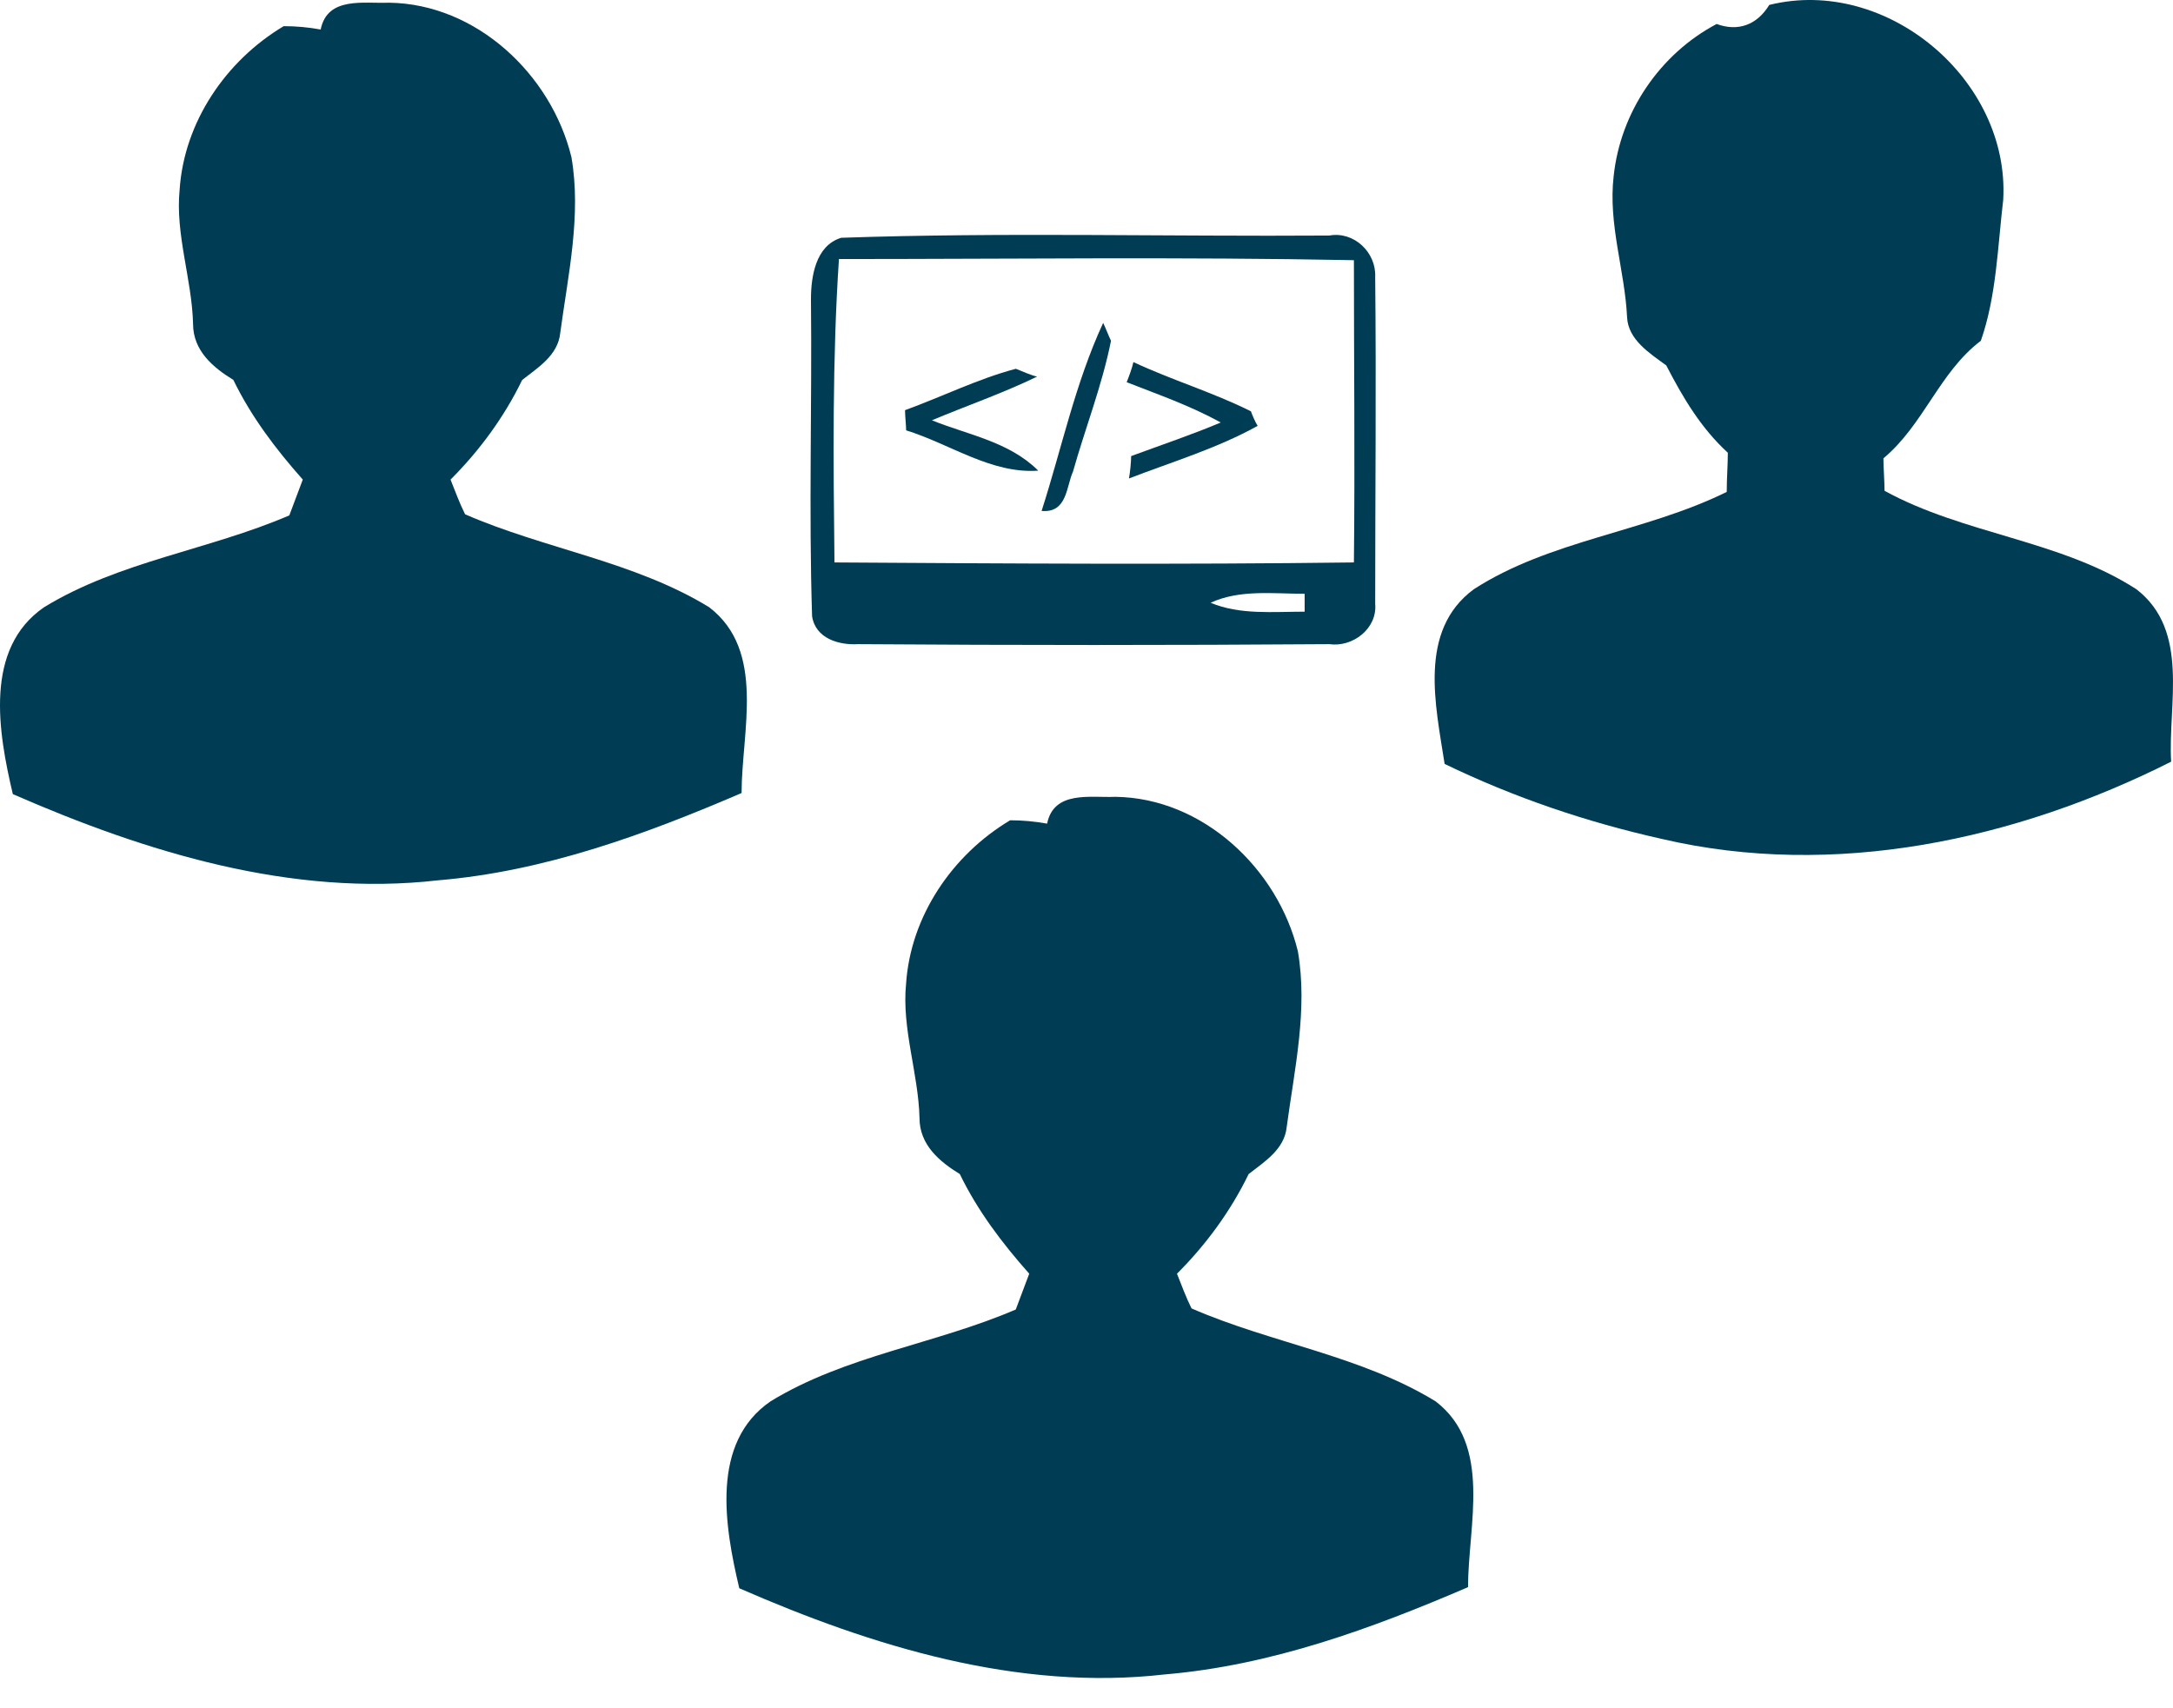
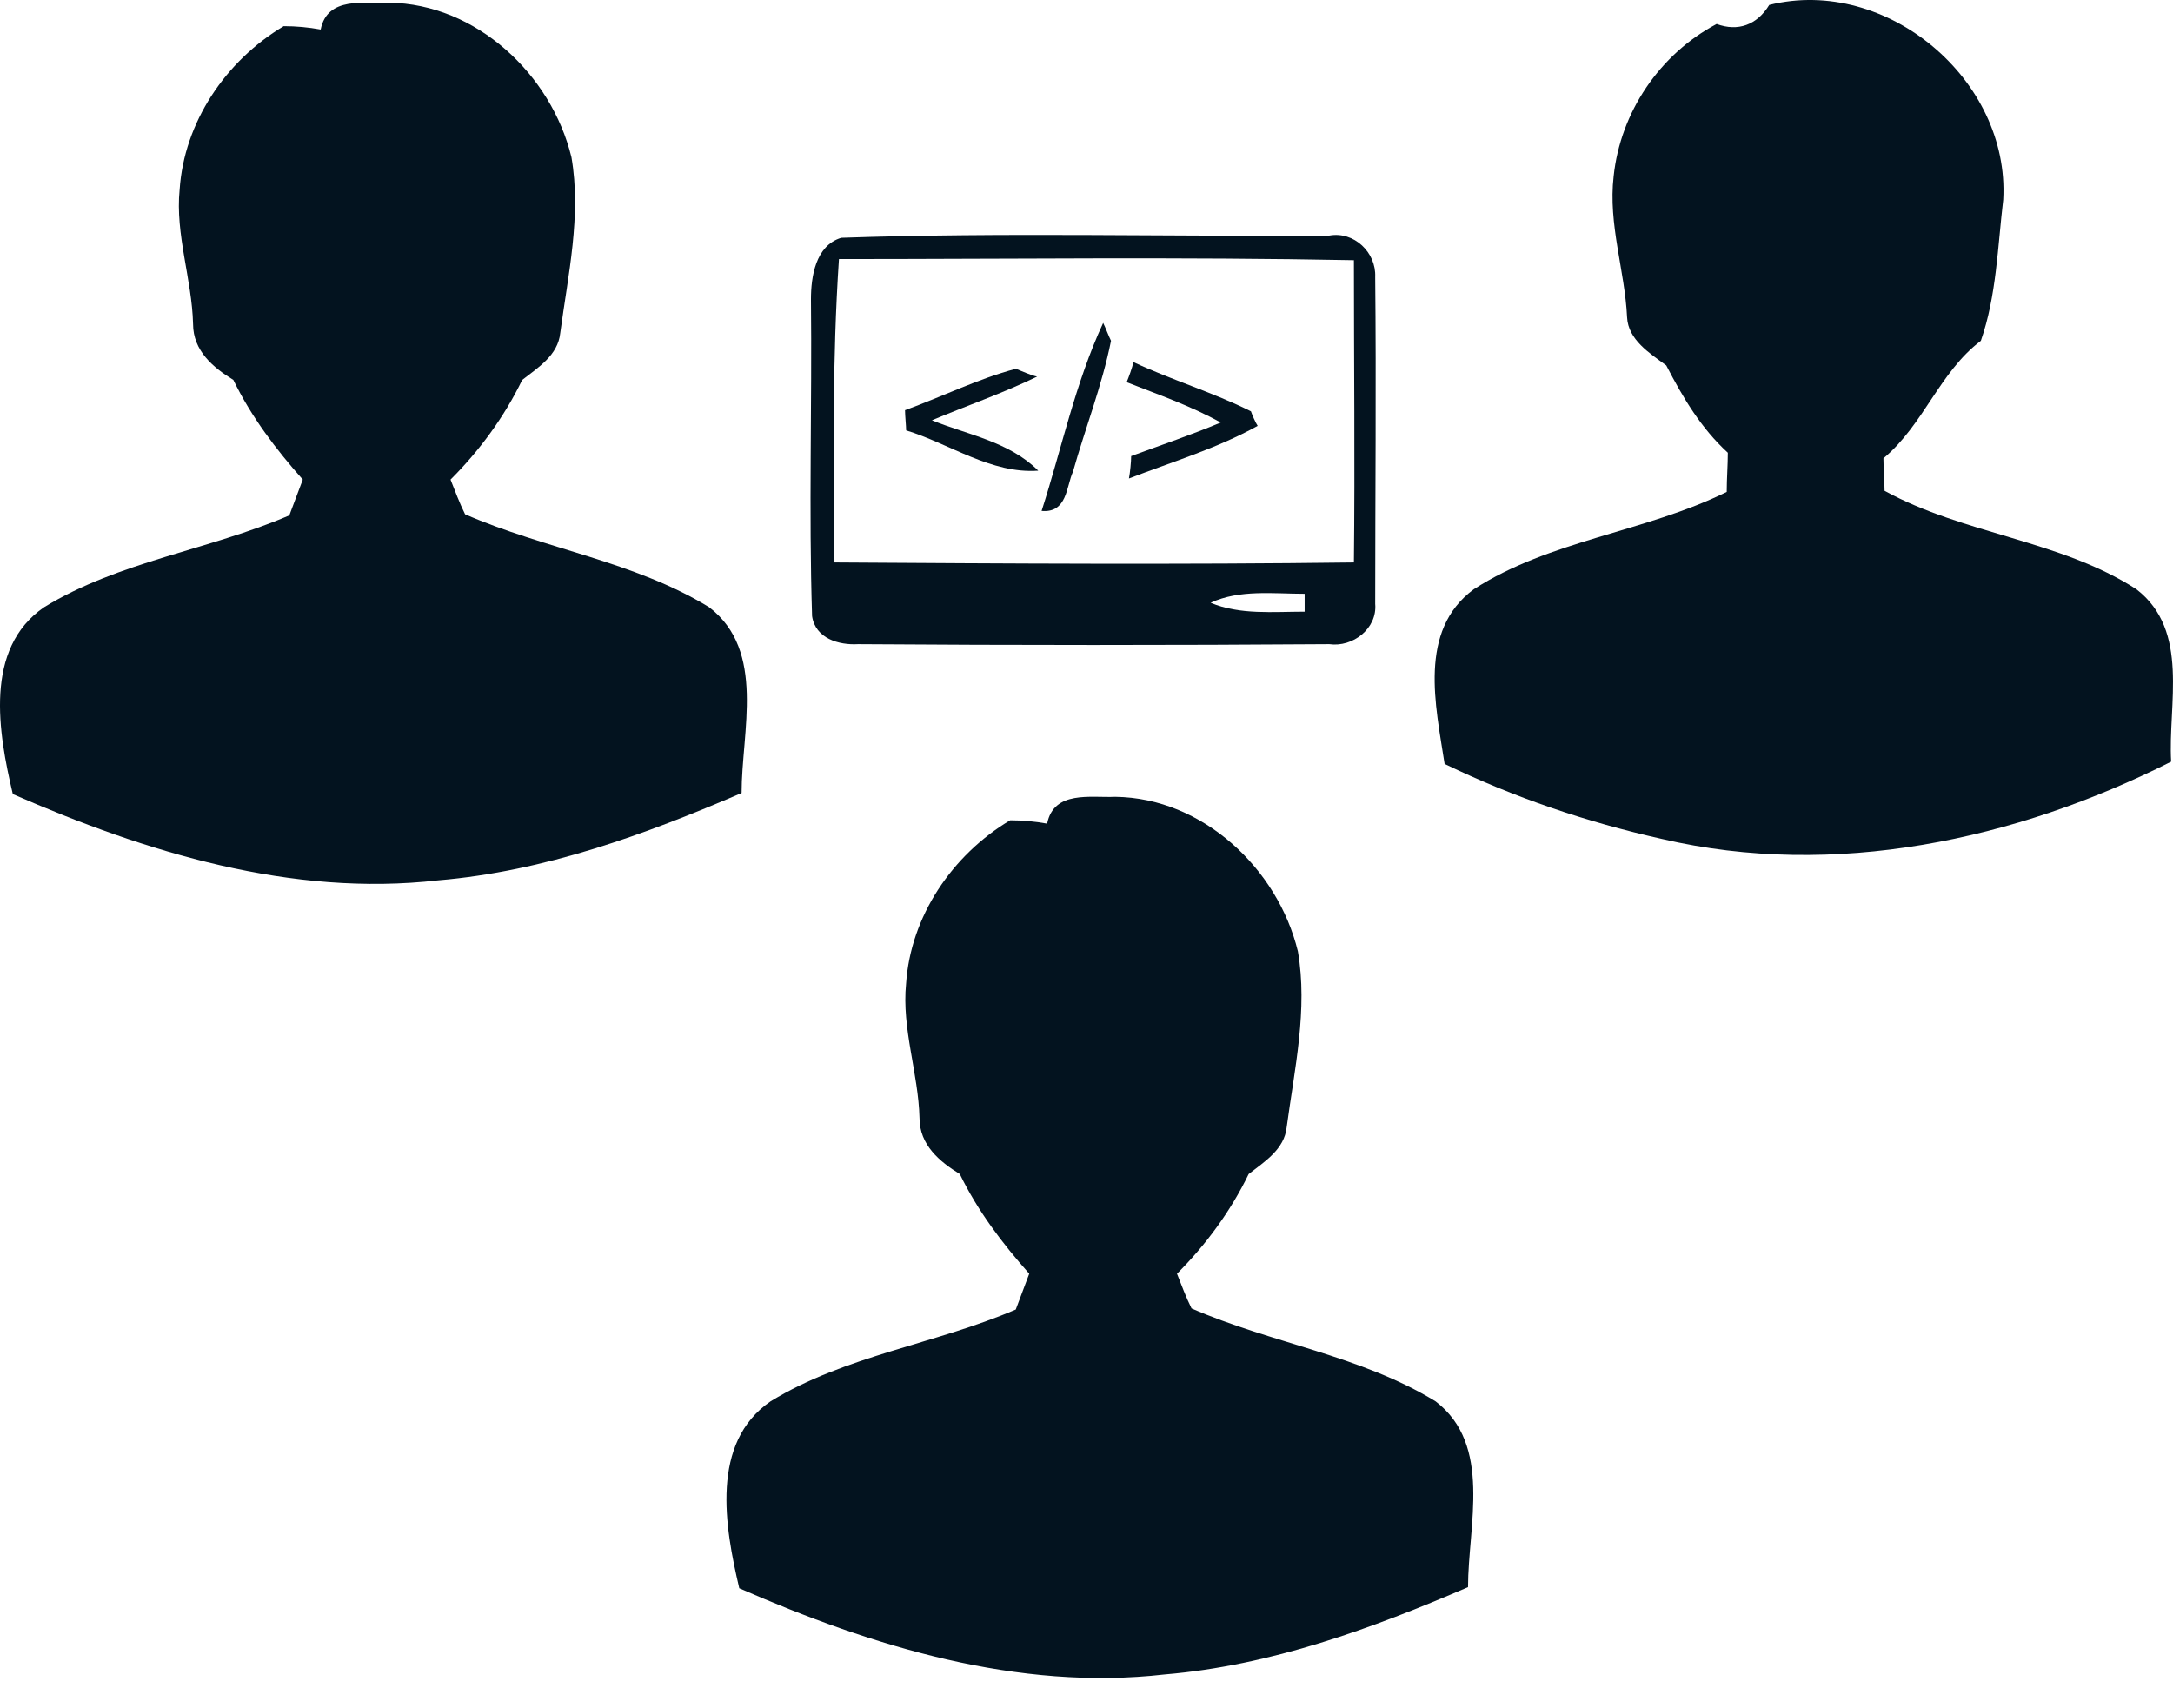
- <svg xmlns="http://www.w3.org/2000/svg" id="Слой_1" viewBox="-205 316 124.234 97.633" width="124.234" height="97.633" version="1.1">
-   <defs id="defs14" />
+ <svg xmlns="http://www.w3.org/2000/svg" id="Слой_1" viewBox="-205 316 124.234 97.633" width="124.234" height="97.633">
  <style id="style3">.st0{fill:#03131f}</style>
  <g id="g3366">
-     <path class="st0" d="m -186.667,317.69 c 0.384,-1.92 2.496,-1.472 3.904,-1.536 4.993,0.064 9.28,4.096 10.433,8.832 0.576,3.328 -0.192,6.72 -0.64,10.05 -0.128,1.28 -1.28,1.983 -2.176,2.687 -1.024,2.112 -2.432,4.032 -4.096,5.696 0.256,0.64 0.512,1.343 0.832,1.983 4.544,1.984 9.664,2.688 13.952,5.312 3.264,2.496 1.856,7.104 1.856,10.624 -5.504,2.367 -11.264,4.48 -17.344,4.99 -8.385,0.96 -16.705,-1.6 -24.32,-4.927 -0.833,-3.52 -1.665,-8.32 1.79,-10.688 4.29,-2.624 9.41,-3.264 14.017,-5.248 0.257,-0.704 0.513,-1.344 0.77,-2.048 -1.537,-1.73 -2.945,-3.585 -3.97,-5.697 -1.15,-0.704 -2.303,-1.664 -2.303,-3.2 -0.064,-2.56 -1.024,-5.12 -0.768,-7.68 0.255,-3.84 2.623,-7.36 5.95,-9.345 0.705,0 1.41,0.064 2.113,0.192 z" id="path6" style="fill:#003d54;fill-opacity:1" />
-     <path class="st0" d="m -103.85,316.282 c 6.72,-1.664 13.762,4.288 13.378,11.136 -0.32,2.688 -0.384,5.505 -1.28,8.065 -2.37,1.792 -3.265,4.8 -5.57,6.72 0,0.448 0.065,1.408 0.065,1.856 4.544,2.495 10.05,2.815 14.4,5.63 3.073,2.37 1.793,6.593 1.985,9.857 -8.896,4.48 -19.265,6.72 -29.12,4.416 -4.29,-0.96 -8.45,-2.368 -12.417,-4.288 -0.51,-3.328 -1.535,-7.616 1.665,-9.984 4.352,-2.815 9.792,-3.263 14.464,-5.567 0,-0.768 0.063,-1.536 0.063,-2.24 -1.536,-1.408 -2.56,-3.136 -3.52,-4.992 -0.96,-0.703 -2.176,-1.47 -2.24,-2.75 -0.128,-2.69 -1.088,-5.314 -0.768,-8.066 0.384,-3.648 2.624,-6.976 5.888,-8.704 1.216,0.448 2.304,0.064 3.008,-1.088 z" id="path8" style="fill:#003d54;fill-opacity:1" />
-     <path class="st0" d="m -156.906,329.594 c 9.28,-0.32 18.624,-0.064 27.905,-0.128 1.407,-0.256 2.687,0.96 2.623,2.368 0.064,6.21 0,12.417 0,18.69 0.128,1.407 -1.28,2.495 -2.624,2.303 -8.962,0.064 -17.986,0.064 -26.946,0 -1.088,0.064 -2.432,-0.32 -2.624,-1.6 -0.192,-6.016 0,-12.096 -0.064,-18.112 0,-1.28 0.256,-3.073 1.728,-3.52 m -0.128,1.215 c -0.384,5.76 -0.32,11.585 -0.256,17.345 9.92,0.064 19.776,0.128 29.697,0 0.064,-5.76 0,-11.52 0,-17.28 -9.857,-0.193 -19.65,-0.065 -29.44,-0.065 m 21.248,19.65 c 1.664,0.703 3.584,0.51 5.376,0.51 l 0,-1.023 c -1.79,0 -3.71,-0.256 -5.375,0.512 z" id="path10" style="fill:#003d54;fill-opacity:1" />
-     <path class="st0" d="m -145.45,345.21 c 1.152,-3.583 1.92,-7.295 3.52,-10.75 0.128,0.255 0.32,0.767 0.448,1.023 -0.512,2.56 -1.472,4.992 -2.176,7.488 -0.384,0.833 -0.32,2.37 -1.792,2.24 z" id="path12" style="fill:#003d54;fill-opacity:1" />
-     <path class="st0" d="m -153.258,339.45 c 2.112,-0.767 4.16,-1.79 6.336,-2.367 0.32,0.128 0.896,0.384 1.216,0.448 -1.984,0.96 -4.032,1.665 -6.016,2.497 2.048,0.832 4.416,1.216 6.08,2.88 -2.688,0.192 -5.056,-1.536 -7.552,-2.304 0,-0.256 -0.064,-0.832 -0.064,-1.152 z" id="path14" style="fill:#003d54;fill-opacity:1" />
-     <path class="st0" d="m -140.586,337.85 c 0.128,-0.32 0.32,-0.83 0.384,-1.15 2.176,1.023 4.545,1.727 6.72,2.815 0.065,0.192 0.257,0.64 0.385,0.832 -2.304,1.28 -4.865,2.048 -7.36,3.008 0.063,-0.32 0.127,-0.96 0.127,-1.28 1.728,-0.64 3.456,-1.216 5.12,-1.92 -1.728,-0.96 -3.584,-1.6 -5.376,-2.304 z" id="path16" style="fill:#003d54;fill-opacity:1" />
-     <path class="st0" d="m -145.135,363.091 c 0.384,-1.92 2.496,-1.472 3.904,-1.536 4.993,0.064 9.28,4.096 10.433,8.832 0.576,3.328 -0.192,6.72 -0.64,10.05 -0.128,1.28 -1.28,1.983 -2.176,2.687 -1.024,2.112 -2.432,4.032 -4.096,5.696 0.256,0.64 0.512,1.343 0.832,1.983 4.544,1.984 9.664,2.688 13.952,5.312 3.264,2.496 1.856,7.104 1.856,10.624 -5.504,2.367 -11.264,4.48 -17.344,4.99 -8.385,0.96 -16.705,-1.6 -24.32,-4.927 -0.833,-3.52 -1.665,-8.32 1.79,-10.688 4.29,-2.624 9.41,-3.264 14.017,-5.248 0.257,-0.704 0.513,-1.344 0.77,-2.048 -1.537,-1.73 -2.945,-3.585 -3.97,-5.697 -1.15,-0.704 -2.303,-1.664 -2.303,-3.2 -0.064,-2.56 -1.024,-5.12 -0.768,-7.68 0.255,-3.84 2.623,-7.36 5.95,-9.345 0.705,0 1.41,0.064 2.113,0.192 z" id="path6-3" style="fill:#003d54;fill-opacity:1" />
+     <path class="st0" d="M-186.667 317.69c.384-1.92 2.496-1.472 3.904-1.536 4.993.064 9.28 4.096 10.433 8.832.576 3.328-.192 6.72-.64 10.05-.128 1.28-1.28 1.983-2.176 2.687-1.024 2.112-2.432 4.032-4.096 5.696.256.64.512 1.343.832 1.983 4.544 1.984 9.664 2.688 13.952 5.312 3.264 2.496 1.856 7.104 1.856 10.624-5.504 2.367-11.264 4.48-17.344 4.99-8.385.96-16.705-1.6-24.32-4.927-.833-3.52-1.665-8.32 1.79-10.688 4.29-2.624 9.41-3.264 14.017-5.248.257-.704.513-1.344.77-2.048-1.537-1.73-2.945-3.585-3.97-5.697-1.15-.704-2.303-1.664-2.303-3.2-.064-2.56-1.024-5.12-.768-7.68.255-3.84 2.623-7.36 5.95-9.345.705 0 1.41.064 2.113.192z" id="path6" fill="#003d54" />
+     <path class="st0" d="M-103.85 316.282c6.72-1.664 13.762 4.288 13.378 11.136-.32 2.688-.384 5.505-1.28 8.065-2.37 1.792-3.265 4.8-5.57 6.72 0 .448.065 1.408.065 1.856 4.544 2.495 10.05 2.815 14.4 5.63 3.073 2.37 1.793 6.593 1.985 9.857-8.896 4.48-19.265 6.72-29.12 4.416-4.29-.96-8.45-2.368-12.417-4.288-.51-3.328-1.535-7.616 1.665-9.984 4.352-2.815 9.792-3.263 14.464-5.567 0-.768.063-1.536.063-2.24-1.536-1.408-2.56-3.136-3.52-4.992-.96-.703-2.176-1.47-2.24-2.75-.128-2.69-1.088-5.314-.768-8.066.384-3.648 2.624-6.976 5.888-8.704 1.216.448 2.304.064 3.008-1.088z" id="path8" fill="#003d54" />
+     <path class="st0" d="M-156.906 329.594c9.28-.32 18.624-.064 27.905-.128 1.407-.256 2.687.96 2.623 2.368.064 6.21 0 12.417 0 18.69.128 1.407-1.28 2.495-2.624 2.303-8.962.064-17.986.064-26.946 0-1.088.064-2.432-.32-2.624-1.6-.192-6.016 0-12.096-.064-18.112 0-1.28.256-3.073 1.728-3.52m-.128 1.215c-.384 5.76-.32 11.585-.256 17.345 9.92.064 19.776.128 29.697 0 .064-5.76 0-11.52 0-17.28-9.857-.193-19.65-.065-29.44-.065m21.248 19.65c1.664.703 3.584.51 5.376.51v-1.023c-1.79 0-3.71-.256-5.375.512z" id="path10" fill="#003d54" />
+     <path class="st0" d="M-145.45 345.21c1.152-3.583 1.92-7.295 3.52-10.75.128.255.32.767.448 1.023-.512 2.56-1.472 4.992-2.176 7.488-.384.833-.32 2.37-1.792 2.24z" id="path12" fill="#003d54" />
+     <path class="st0" d="M-153.258 339.45c2.112-.767 4.16-1.79 6.336-2.367.32.128.896.384 1.216.448-1.984.96-4.032 1.665-6.016 2.497 2.048.832 4.416 1.216 6.08 2.88-2.688.192-5.056-1.536-7.552-2.304 0-.256-.064-.832-.064-1.152z" id="path14" fill="#003d54" />
+     <path class="st0" d="M-140.586 337.85c.128-.32.32-.83.384-1.15 2.176 1.023 4.545 1.727 6.72 2.815.065.192.257.64.385.832-2.304 1.28-4.865 2.048-7.36 3.008.063-.32.127-.96.127-1.28 1.728-.64 3.456-1.216 5.12-1.92-1.728-.96-3.584-1.6-5.376-2.304z" id="path16" fill="#003d54" />
+     <path class="st0" d="M-145.135 363.091c.384-1.92 2.496-1.472 3.904-1.536 4.993.064 9.28 4.096 10.433 8.832.576 3.328-.192 6.72-.64 10.05-.128 1.28-1.28 1.983-2.176 2.687-1.024 2.112-2.432 4.032-4.096 5.696.256.64.512 1.343.832 1.983 4.544 1.984 9.664 2.688 13.952 5.312 3.264 2.496 1.856 7.104 1.856 10.624-5.504 2.367-11.264 4.48-17.344 4.99-8.385.96-16.705-1.6-24.32-4.927-.833-3.52-1.665-8.32 1.79-10.688 4.29-2.624 9.41-3.264 14.017-5.248.257-.704.513-1.344.77-2.048-1.537-1.73-2.945-3.585-3.97-5.697-1.15-.704-2.303-1.664-2.303-3.2-.064-2.56-1.024-5.12-.768-7.68.255-3.84 2.623-7.36 5.95-9.345.705 0 1.41.064 2.113.192z" id="path6-3" fill="#003d54" />
  </g>
</svg>
